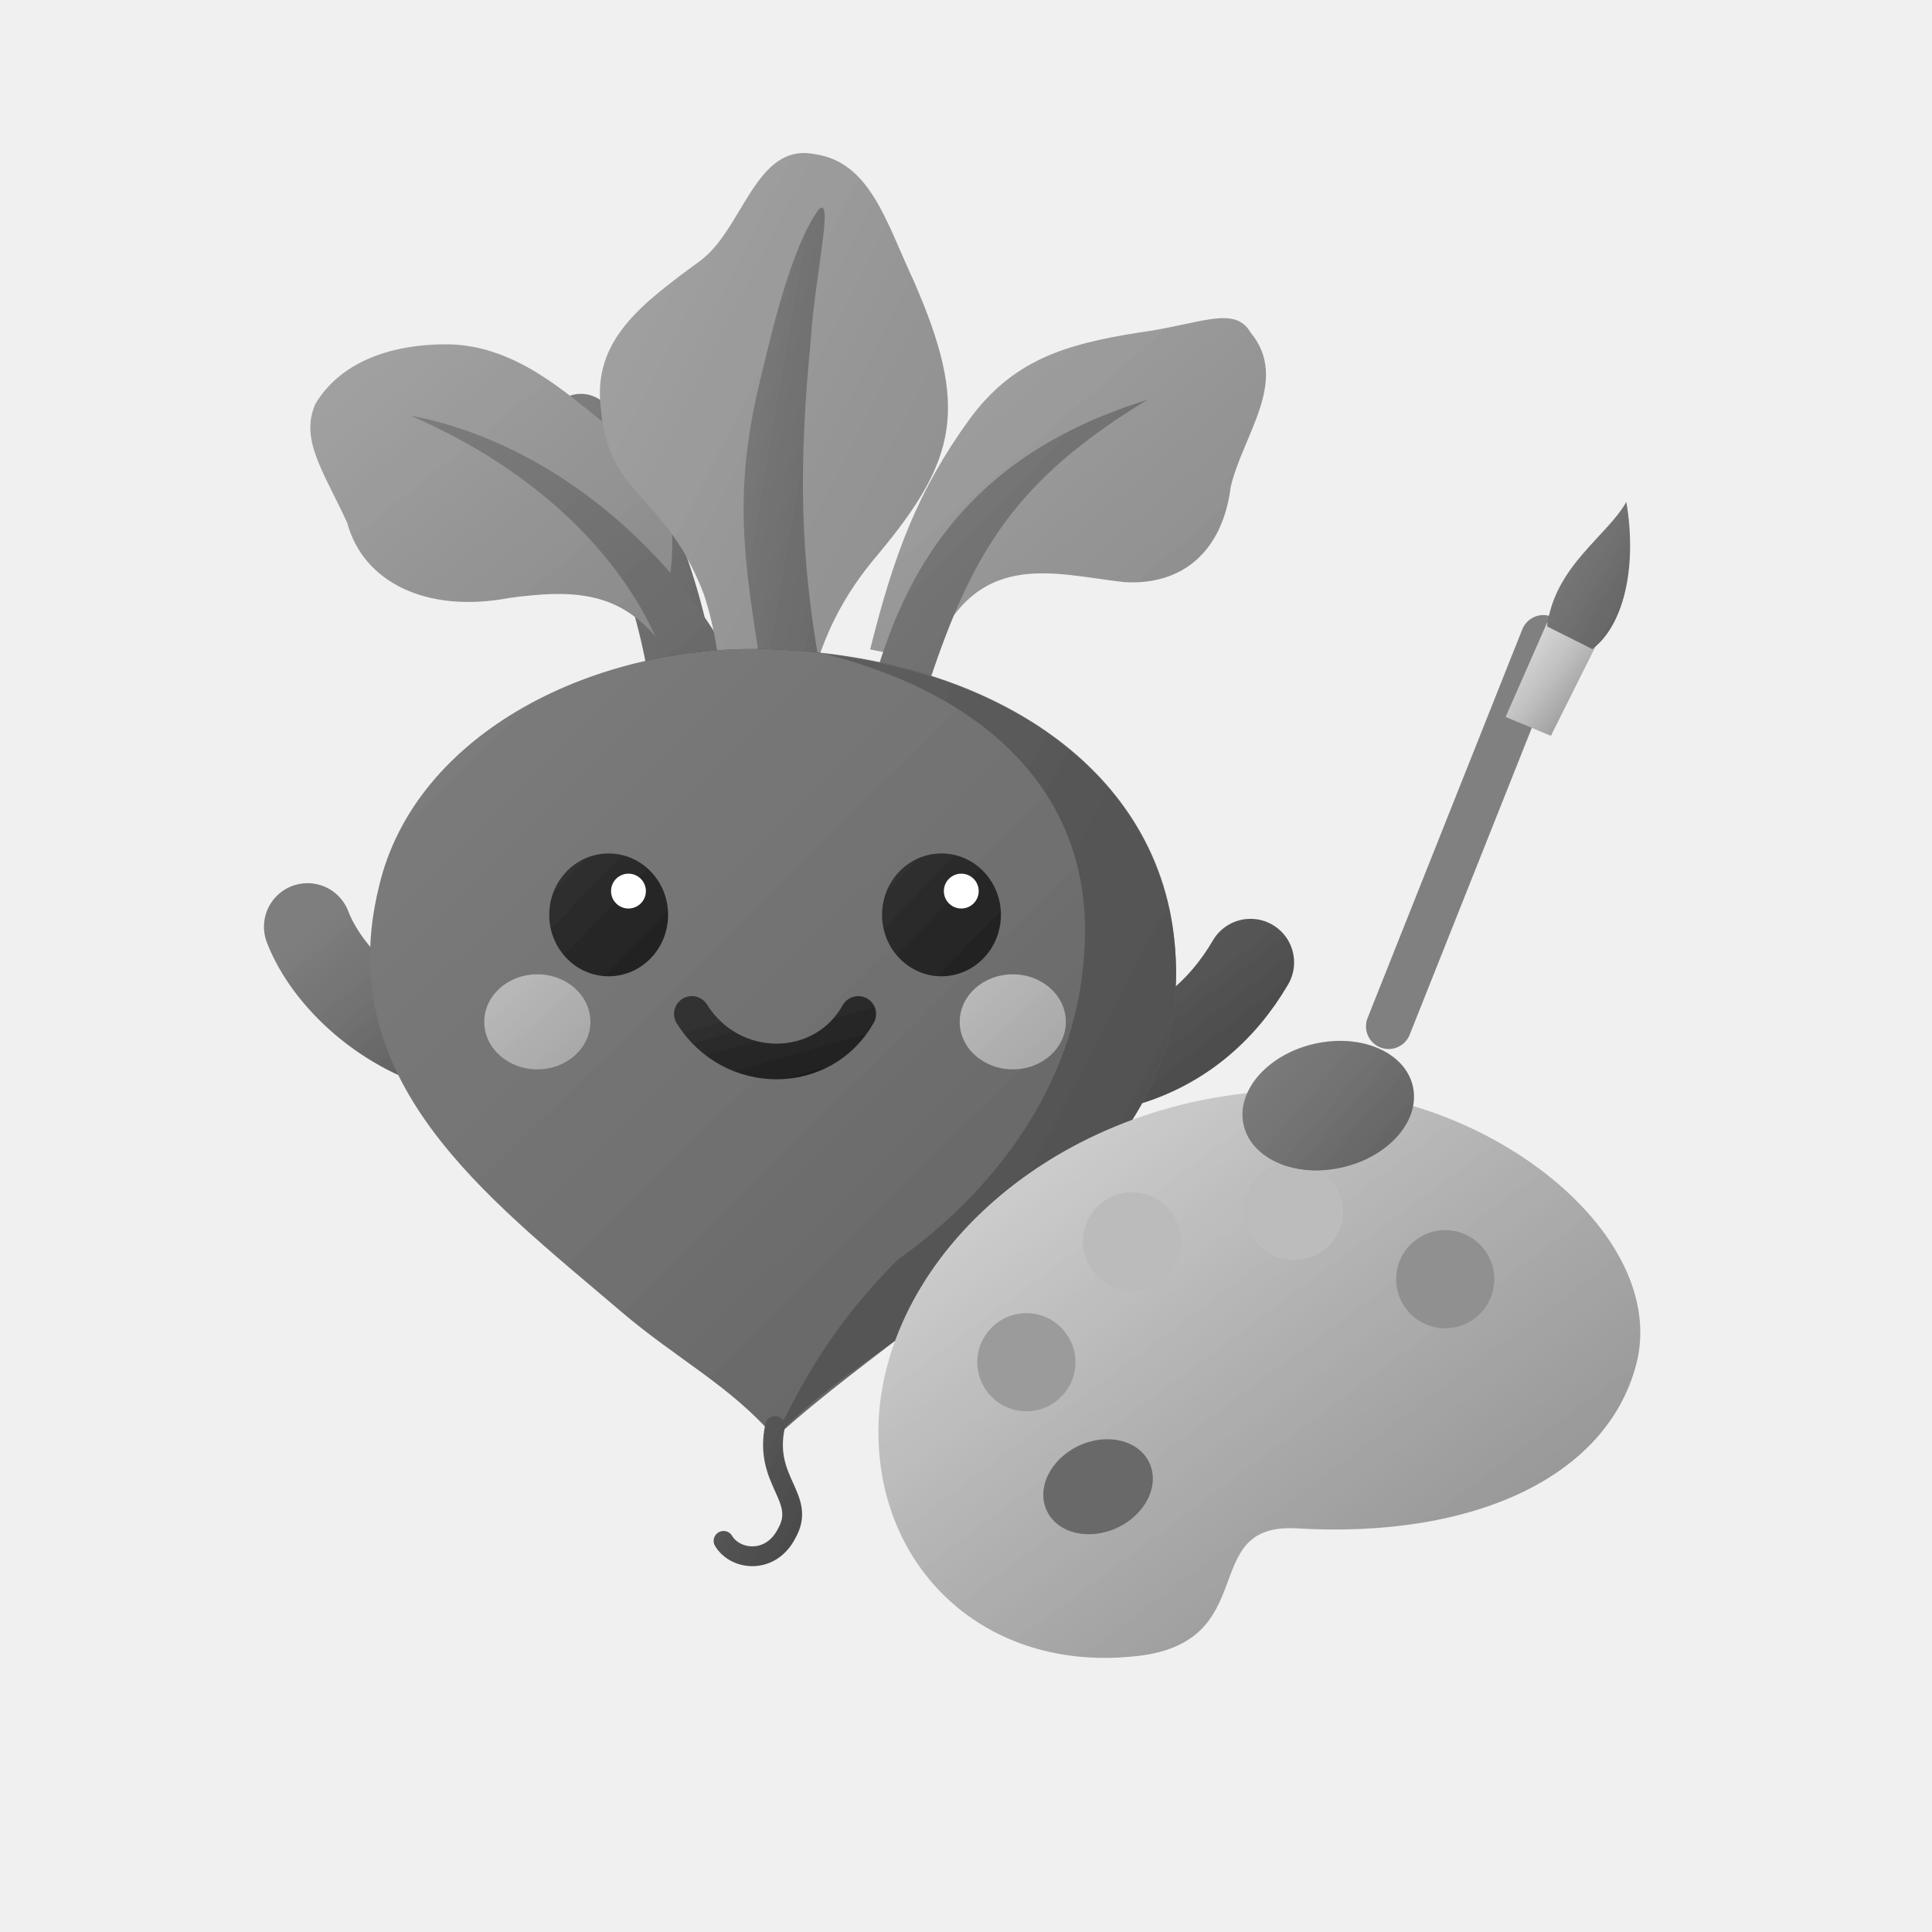
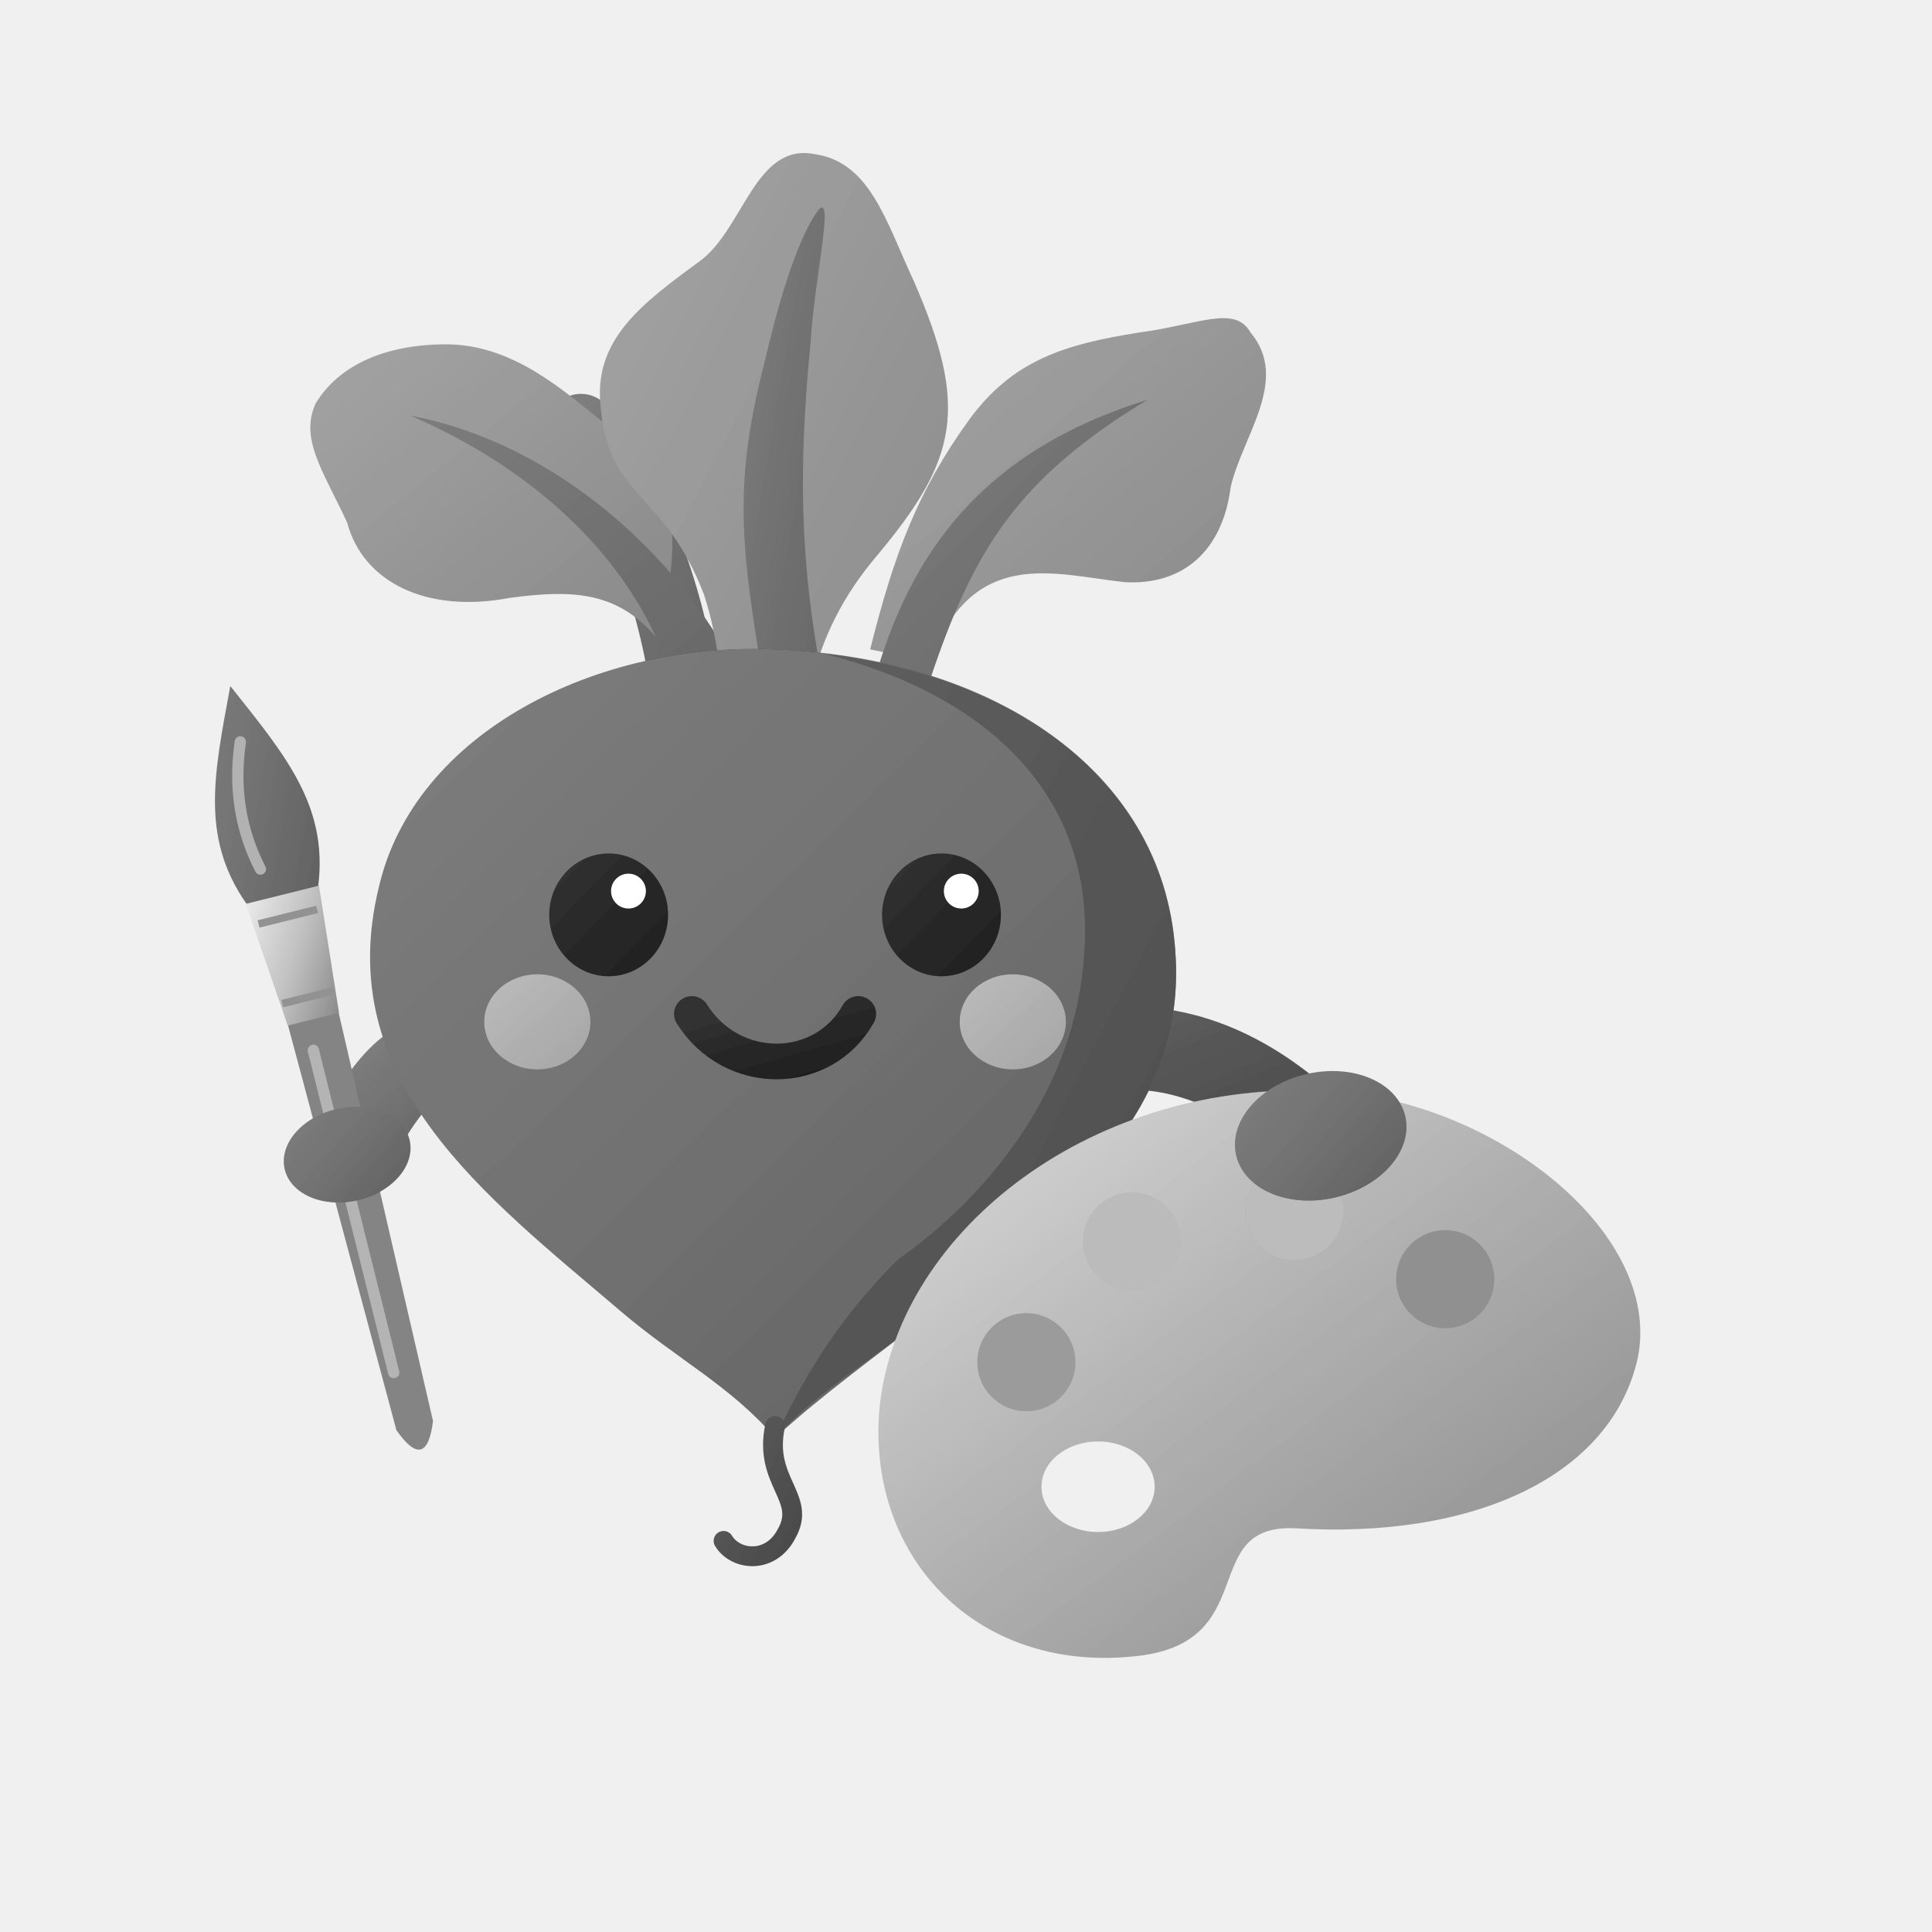
<svg xmlns="http://www.w3.org/2000/svg" viewBox="0 0 512 512" width="512" height="512" fill="none" role="img" aria-label="btravstack theme beetroot with a palette">
  <defs>
    <linearGradient id="bt-theme-mono-beet" x1="0" y1="0" x2="1" y2="1">
      <stop offset="0" stop-color="#D44C8A" />
      <stop offset="0.5" stop-color="#C73A7D" />
      <stop offset="1" stop-color="#B02768" />
    </linearGradient>
    <linearGradient id="bt-theme-mono-shade" x1="0" y1="0" x2="1" y2="1">
      <stop offset="0" stop-color="#A62665" />
      <stop offset="1" stop-color="#8B1952" />
    </linearGradient>
    <linearGradient id="bt-theme-mono-leaf" x1="0" y1="0" x2="1" y2="1">
      <stop offset="0" stop-color="#51B777" />
      <stop offset="1" stop-color="#329C60" />
    </linearGradient>
    <linearGradient id="bt-theme-mono-stem" x1="0" y1="0" x2="1" y2="1">
      <stop offset="0" stop-color="#348D53" />
      <stop offset="1" stop-color="#247646" />
    </linearGradient>
    <linearGradient id="bt-theme-mono-cheek" x1="0" y1="0" x2="1" y2="1">
      <stop offset="0" stop-color="#F6A3CD" />
      <stop offset="1" stop-color="#EC84B6" />
    </linearGradient>
    <linearGradient id="bt-theme-mono-eye" x1="0" y1="0" x2="1" y2="1">
      <stop offset="0" stop-color="#650F39" />
      <stop offset="1" stop-color="#3A0B24" />
    </linearGradient>
    <linearGradient id="bt-theme-mono-teal" x1="0" y1="0" x2="1" y2="1">
      <stop offset="0" stop-color="#51BDB8" />
      <stop offset="1" stop-color="#37ABA8" />
    </linearGradient>
    <linearGradient id="bt-theme-mono-teal-side" x1="0" y1="0" x2="1" y2="1">
      <stop offset="0" stop-color="#298F90" />
      <stop offset="1" stop-color="#1B7378" />
    </linearGradient>
    <linearGradient id="bt-theme-mono-orange" x1="0" y1="0" x2="1" y2="1">
      <stop offset="0" stop-color="#FFAF64" />
      <stop offset="0.5" stop-color="#F77A27" />
      <stop offset="1" stop-color="#D95517" />
    </linearGradient>
    <linearGradient id="bt-theme-mono-orange-side" x1="0" y1="0" x2="1" y2="1">
      <stop offset="0" stop-color="#F58A38" />
      <stop offset="1" stop-color="#DD611F" />
    </linearGradient>
    <linearGradient id="bt-theme-mono-indigo" x1="0" y1="0" x2="1" y2="1">
      <stop offset="0" stop-color="#9890F1" />
      <stop offset="0.5" stop-color="#716BD1" />
      <stop offset="1" stop-color="#514CA5" />
    </linearGradient>
    <linearGradient id="bt-theme-mono-blue" x1="0" y1="0" x2="1" y2="1">
      <stop offset="0" stop-color="#79ABE9" />
      <stop offset="0.5" stop-color="#447EC8" />
      <stop offset="1" stop-color="#295EA5" />
    </linearGradient>
    <linearGradient id="bt-theme-mono-silver" x1="0" y1="0" x2="1" y2="1">
      <stop offset="0" stop-color="#E5EAF1" />
      <stop offset="0.5" stop-color="#B2C0D0" />
      <stop offset="1" stop-color="#6F849D" />
    </linearGradient>
    <linearGradient id="bt-theme-mono-card" x1="0" y1="0" x2="1" y2="1">
      <stop offset="0" stop-color="#F7EDF4" />
      <stop offset="1" stop-color="#E9DBE5" />
    </linearGradient>
    <linearGradient id="bt-theme-mono-amber" x1="0" y1="0" x2="1" y2="1">
      <stop offset="0" stop-color="#F5CD7A" />
      <stop offset="0.5" stop-color="#D99E3D" />
      <stop offset="1" stop-color="#B27521" />
    </linearGradient>
    <linearGradient id="bt-theme-mono-palette" x1="0" y1="0" x2="1" y2="1">
      <stop offset="0" stop-color="#F5D2E9" />
      <stop offset="0.5" stop-color="#DE9AC6" />
      <stop offset="1" stop-color="#B96FA5" />
    </linearGradient>
  </defs>
  <defs>
    <filter id="bt-theme-mono-gray">
      <feColorMatrix type="saturate" values="0" />
    </filter>
  </defs>
  <g filter="url(#bt-theme-mono-gray)">
+     <path d="M121 279C106 279 100 293 92 306" stroke="url(#bt-theme-mono-beet)" stroke-width="22" stroke-linecap="round" />
+     <path d="M295 278C318 276 337 289 349 301" stroke="url(#bt-theme-mono-shade)" stroke-width="22" stroke-linecap="round" />
    <g transform="translate(71 23) scale(1.05)">
      <g>
        <path d="M105 151C101 126 93 105 79 86" fill="none" stroke="url(#bt-theme-mono-stem)" stroke-width="17" stroke-linecap="round" />
        <path d="M98 139C88 127 76 127 61 129 40 133 24 125 20 110 14 97 8 89 12 80 18 70 30 65 45 65 62 65 75 77 85 85 98 93 108 106 98 139Z" fill="url(#bt-theme-mono-leaf)" />
        <path d="M102 150C95 125 73 99 36 83 73 90 104 119 118 147Z" fill="url(#bt-theme-mono-stem)" />
        <path d="M125 149C125 125 126 105 120 87 110 61 96 63 94 40 92 23 104 14 119 3 130-5 133-27 148-24 162-22 166-7 173 8 187 40 184 53 164 77 146 98 144 119 143 149Z" fill="url(#bt-theme-mono-leaf)" transform="translate(-10 41)" />
        <path d="M125 150C120 119 117 102 125 71 128 58 133 39 139 31 143 27 138 48 137 64 134 95 134 119 140 150Z" fill="url(#bt-theme-mono-stem)" />
        <path d="M152 142C158 118 164 102 177 84 188 69 201 65 220 62 235 60 244 55 248 62 258 74 246 88 243 101 241 117 231 126 216 125 198 123 178 116 167 145Z" fill="url(#bt-theme-mono-leaf)" />
        <path d="M153 150C162 118 180 92 222 79 189 99 178 117 167 150Z" fill="url(#bt-theme-mono-stem)" />
-         <path d="M48 243C30 239 15 225 10 212" stroke="url(#bt-theme-mono-beet)" stroke-width="22" stroke-linecap="round" />
-         <path d="M214 247C230 243 241 233 248 221" stroke="url(#bt-theme-mono-shade)" stroke-width="22" stroke-linecap="round" />
        <path d="M128 142C83 140 37 163 28 202 16 251 55 280 89 309 103 321 117 328 128 341 139 329 153 321 168 309 203 282 232 258 229 218 226 172 182 144 128 142Z" fill="url(#bt-theme-mono-beet)" />
        <path d="M140 143C184 154 209 181 206 219 204 252 183 279 159 296 146 309 137 322 128 341 140 330 154 320 168 309 203 282 232 258 229 218 226 177 191 149 140 143Z" fill="url(#bt-theme-mono-shade)" opacity=".85" />
        <ellipse cx="86" cy="209" rx="15" ry="15.5" fill="url(#bt-theme-mono-eye)" />
        <ellipse cx="170" cy="209" rx="15" ry="15.5" fill="url(#bt-theme-mono-eye)" />
        <circle cx="91" cy="203" r="4.4" fill="#FFF" />
        <circle cx="175" cy="203" r="4.4" fill="#FFF" />
        <ellipse cx="68" cy="236" rx="13.4" ry="12" fill="url(#bt-theme-mono-cheek)" />
        <ellipse cx="188" cy="236" rx="13.4" ry="12" fill="url(#bt-theme-mono-cheek)" />
        <path d="M107 234C117 250 140 250 149 234" stroke="url(#bt-theme-mono-eye)" stroke-width="9" stroke-linecap="round" />
        <path d="M128 338c-3 14 8 18 3 27-4 8-13 7-16 2" stroke="url(#bt-theme-mono-shade)" stroke-width="5" fill="none" stroke-linecap="round" />
      </g>
    </g>
-     <path d="M349 289c-62-2-112 39-116 85-3 39 26 69 67 65 35-3 17-35 43-34 48 3 84-14 91-45 7-34-40-70-85-71Z" fill="url(#bt-theme-mono-palette)" />
-     <ellipse cx="291" cy="394" rx="15" ry="12" transform="rotate(-25 291 394)" fill="#915678" />
+     <g transform="translate(92 306) rotate(-14)">
+       <path d="M-7-42H7L5 74Q0 87-5 74Z" fill="#AD7952" />
+       <path d="M-2-29v88" stroke="#D9AC7E" stroke-width="3" stroke-linecap="round" />
+       <path d="M-9-69C-18-90-10-106 0-128 10-106 18-90 9-69Z" fill="url(#bt-theme-mono-beet)" />
+       <path d="M-4-79q-4-17 3-34" stroke="#EF96C2" stroke-width="3" stroke-linecap="round" />
+       <path d="M-10-71H10L7-37H-7Z" fill="url(#bt-theme-mono-silver)" />
+       <path d="M-8-65H8m-15 22H7" stroke="#7F94AC" stroke-width="2" />
+     </g>
+     <ellipse cx="92" cy="306" rx="17" ry="12.41" transform="rotate(-13 92 306)" fill="url(#bt-theme-mono-beet)" />
+     <path d="M349 289c-62-2-112 39-116 85-3 39 26 69 67 65 35-3 17-35 43-34 48 3 84-14 91-45 7-34-40-70-85-71ZM306 394a15 12 0 1 1-30 0a15 12 0 1 1 30 0Z" fill="url(#bt-theme-mono-palette)" fill-rule="evenodd" />
    <circle cx="272" cy="361" r="13" fill="#E875AB" />
    <circle cx="300" cy="329" r="13" fill="#E7B352" />
    <circle cx="343" cy="321" r="13" fill="#63CDBF" />
    <circle cx="383" cy="339" r="13" fill="#8B85E5" />
-     <path d="m368 272 41-103" stroke="#A5764C" stroke-width="12" stroke-linecap="round" />
-     <path d="m399 190 12 5 12-24-13-6Z" fill="url(#bt-theme-mono-silver)" />
-     <path d="M410 166c2-16 16-24 21-33 3 18-1 33-9 39Z" fill="url(#bt-theme-mono-beet)" />
-     <ellipse cx="352" cy="293" rx="23" ry="16.79" transform="rotate(-13 352 293)" fill="url(#bt-theme-mono-beet)" />
+     <ellipse cx="350" cy="301" rx="23" ry="16.79" transform="rotate(-13 350 301)" fill="url(#bt-theme-mono-beet)" />
  </g>
</svg>
